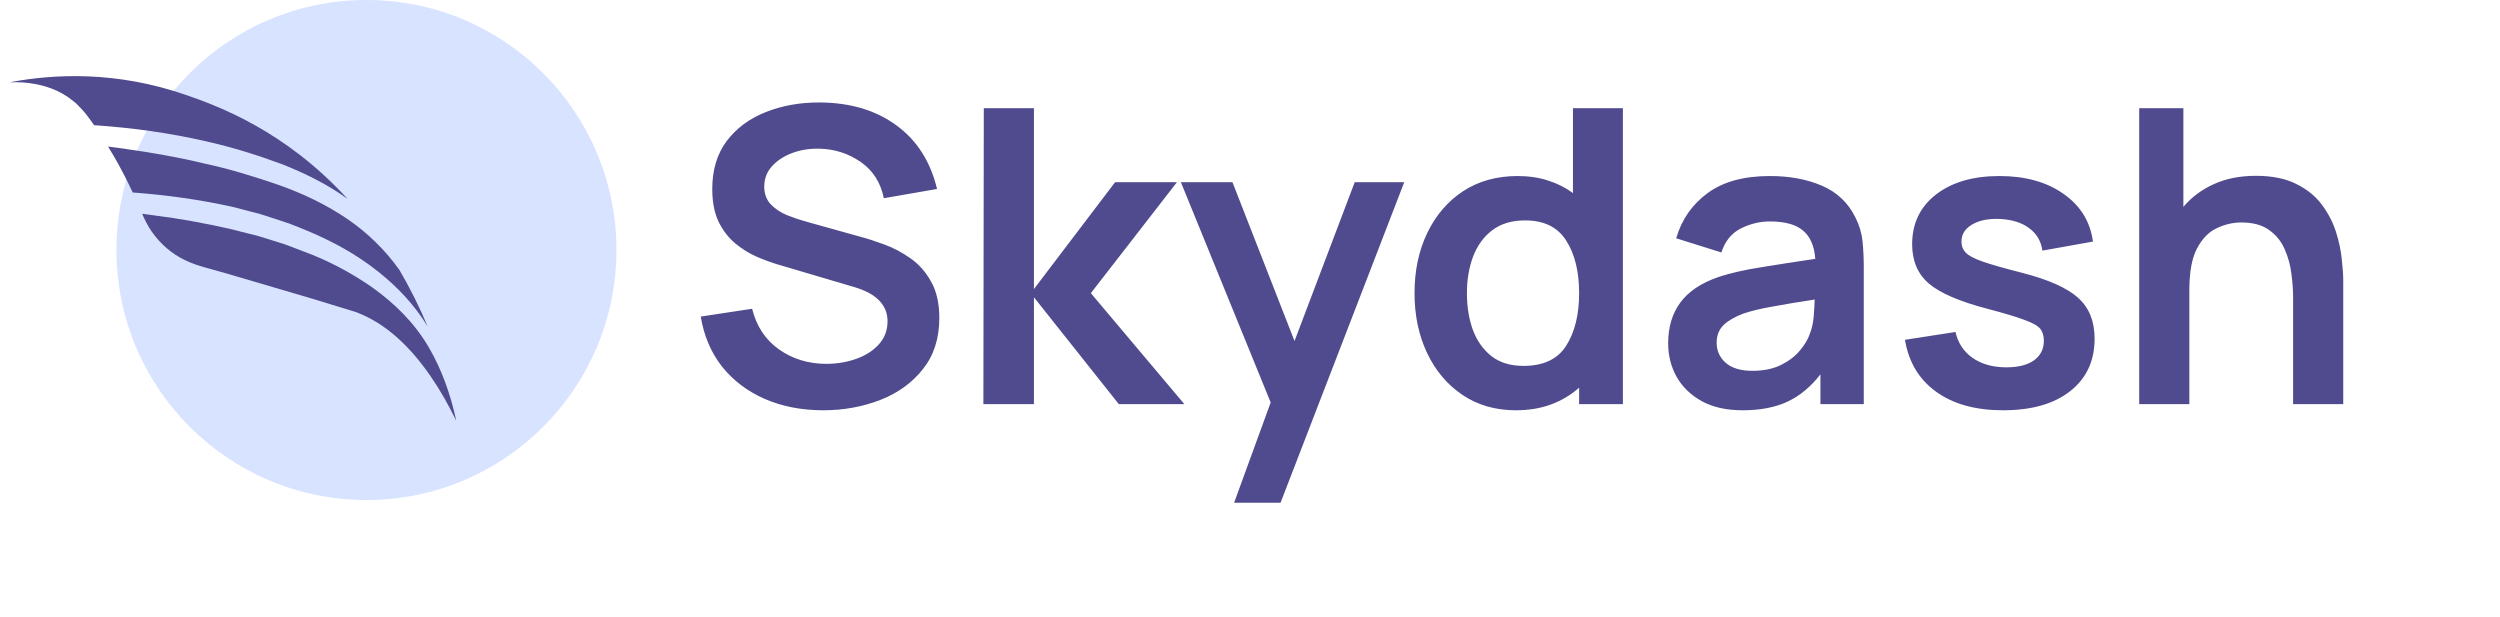
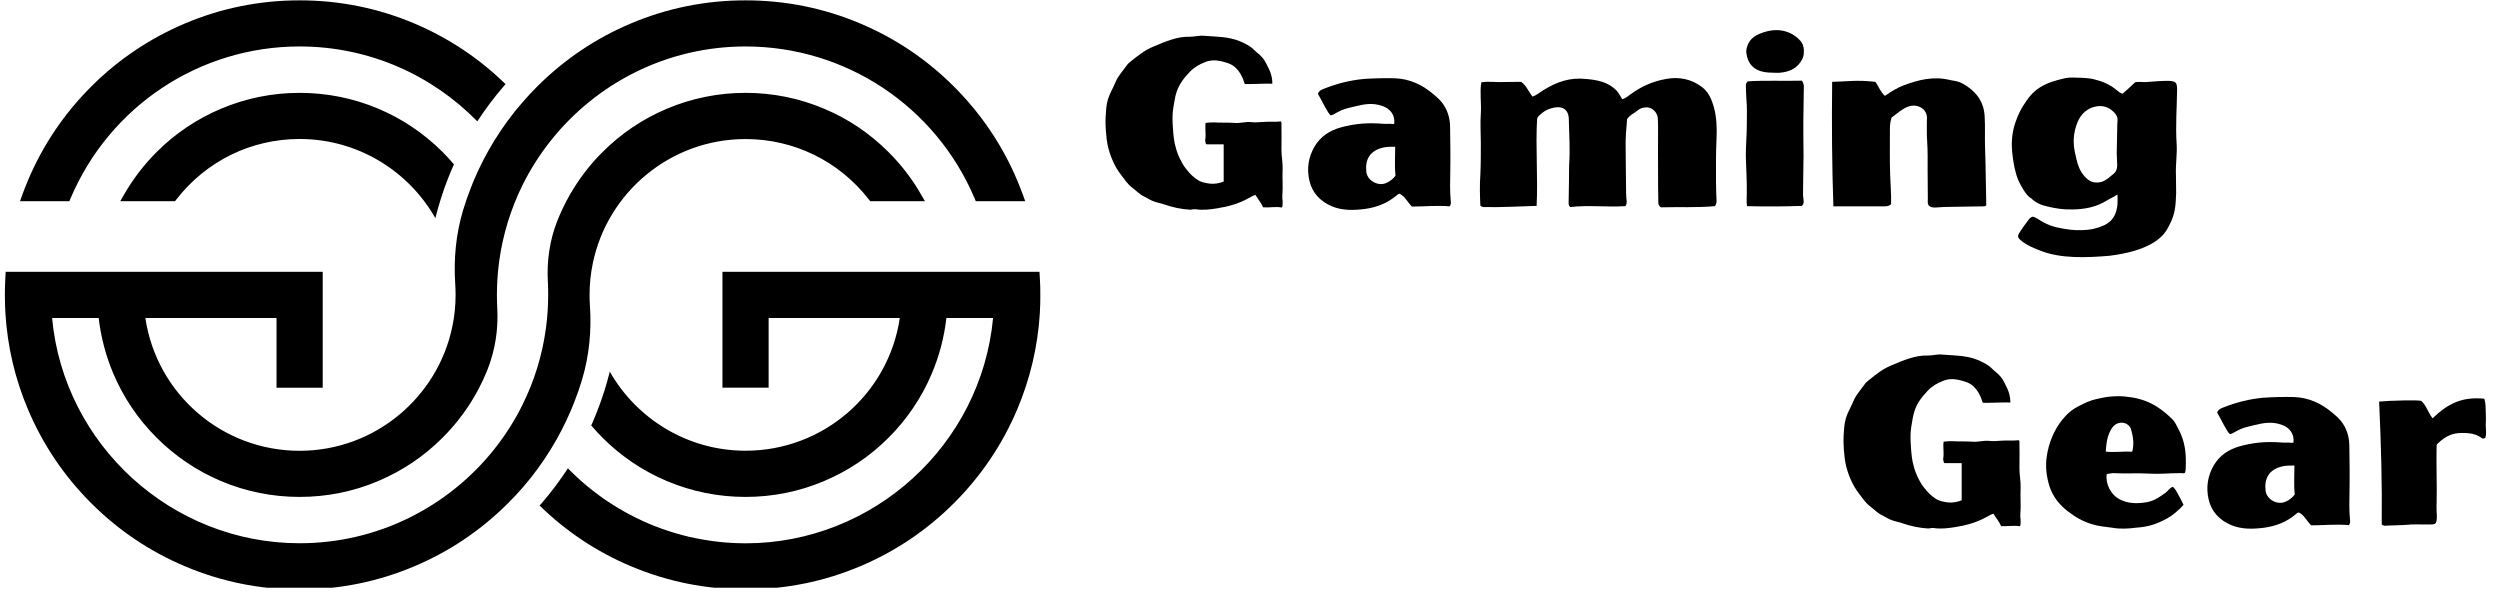
- <svg xmlns="http://www.w3.org/2000/svg" width="365" height="90" viewBox="0 0 365 90" fill="none">
-   <path d="M120.19 59.9C123.15 59.9 125.92 59.4 128.5 58.4C131.08 57.4 133.16 55.9 134.74 53.9C136.34 51.9 137.14 49.41 137.14 46.43C137.14 44.29 136.74 42.52 135.94 41.12C135.16 39.7 134.15 38.56 132.91 37.7C131.69 36.84 130.42 36.17 129.1 35.69C127.8 35.21 126.62 34.83 125.56 34.55L117.82 32.39C116.86 32.13 115.9 31.81 114.94 31.43C113.98 31.03 113.18 30.5 112.54 29.84C111.9 29.16 111.58 28.29 111.58 27.23C111.58 26.11 111.95 25.13 112.69 24.29C113.45 23.45 114.44 22.8 115.66 22.34C116.9 21.88 118.24 21.67 119.68 21.71C121.9 21.77 123.9 22.42 125.68 23.66C127.46 24.9 128.58 26.66 129.04 28.94L136.81 27.59C135.85 23.59 133.88 20.5 130.9 18.32C127.92 16.12 124.21 15 119.77 14.96C116.85 14.94 114.19 15.41 111.79 16.37C109.41 17.31 107.51 18.72 106.09 20.6C104.69 22.48 103.99 24.81 103.99 27.59C103.99 29.49 104.3 31.09 104.92 32.39C105.56 33.67 106.37 34.72 107.35 35.54C108.35 36.36 109.4 37.01 110.5 37.49C111.62 37.97 112.66 38.35 113.62 38.63L124.78 41.93C127.98 42.89 129.58 44.55 129.58 46.91C129.58 48.23 129.15 49.36 128.29 50.3C127.45 51.22 126.35 51.92 124.99 52.4C123.63 52.88 122.18 53.12 120.64 53.12C118.04 53.12 115.74 52.42 113.74 51.02C111.76 49.62 110.45 47.64 109.81 45.08L102.31 46.22C102.77 49.04 103.81 51.48 105.43 53.54C107.07 55.58 109.15 57.15 111.67 58.25C114.21 59.35 117.05 59.9 120.19 59.9ZM143.574 59H150.954V43.4L163.344 59H172.914L159.264 42.8L171.834 26.6H162.804L150.954 42.2V15.8H143.634L143.574 59ZM180.179 73.4H186.959L205.019 26.6H197.789L188.999 49.79L179.939 26.6H172.409L185.519 58.76L180.179 73.4ZM221.311 59.9C223.231 59.9 224.961 59.61 226.501 59.03C228.041 58.45 229.391 57.64 230.551 56.6V59H236.941V15.8H229.651V28.19C228.571 27.39 227.361 26.78 226.021 26.36C224.681 25.92 223.201 25.7 221.581 25.7C218.521 25.7 215.861 26.44 213.601 27.92C211.361 29.4 209.621 31.43 208.381 34.01C207.141 36.59 206.521 39.52 206.521 42.8C206.521 46.04 207.131 48.95 208.351 51.53C209.571 54.11 211.291 56.15 213.511 57.65C215.731 59.15 218.331 59.9 221.311 59.9ZM222.421 53.42C220.541 53.42 218.991 52.95 217.771 52.01C216.551 51.05 215.641 49.77 215.041 48.17C214.461 46.57 214.171 44.78 214.171 42.8C214.171 40.84 214.471 39.06 215.071 37.46C215.691 35.84 216.621 34.56 217.861 33.62C219.121 32.66 220.721 32.18 222.661 32.18C225.421 32.18 227.421 33.16 228.661 35.12C229.921 37.08 230.551 39.64 230.551 42.8C230.551 45.94 229.921 48.5 228.661 50.48C227.421 52.44 225.341 53.42 222.421 53.42ZM254.412 59.9C256.992 59.9 259.182 59.48 260.982 58.64C262.802 57.78 264.402 56.45 265.782 54.65V59H272.112V39.11C272.112 37.71 272.052 36.42 271.932 35.24C271.812 34.04 271.462 32.87 270.882 31.73C269.822 29.59 268.192 28.05 265.992 27.11C263.812 26.17 261.282 25.7 258.402 25.7C254.602 25.7 251.572 26.53 249.312 28.19C247.052 29.85 245.522 32.05 244.722 34.79L251.322 36.86C251.862 35.2 252.812 34.03 254.172 33.35C255.532 32.67 256.942 32.33 258.402 32.33C260.602 32.33 262.222 32.78 263.262 33.68C264.302 34.56 264.892 35.93 265.032 37.79C262.192 38.21 259.552 38.62 257.112 39.02C254.692 39.4 252.632 39.87 250.932 40.43C248.372 41.31 246.502 42.56 245.322 44.18C244.142 45.78 243.552 47.76 243.552 50.12C243.552 51.9 243.962 53.53 244.782 55.01C245.622 56.49 246.852 57.68 248.472 58.58C250.092 59.46 252.072 59.9 254.412 59.9ZM255.852 54.14C254.152 54.14 252.852 53.75 251.952 52.97C251.072 52.19 250.632 51.21 250.632 50.03C250.632 48.97 250.972 48.11 251.652 47.45C252.352 46.79 253.322 46.23 254.562 45.77C255.702 45.39 257.072 45.06 258.672 44.78C260.272 44.48 262.362 44.13 264.942 43.73C264.922 44.49 264.872 45.34 264.792 46.28C264.712 47.2 264.522 48.03 264.222 48.77C263.982 49.51 263.512 50.3 262.812 51.14C262.132 51.98 261.212 52.69 260.052 53.27C258.892 53.85 257.492 54.14 255.852 54.14ZM292.433 59.9C296.613 59.9 299.883 58.97 302.243 57.11C304.623 55.25 305.813 52.69 305.813 49.43C305.813 46.91 305.013 44.93 303.413 43.49C301.833 42.05 299.103 40.83 295.223 39.83C292.703 39.19 290.803 38.65 289.523 38.21C288.263 37.77 287.423 37.33 287.003 36.89C286.583 36.45 286.373 35.92 286.373 35.3C286.373 34.22 286.893 33.38 287.933 32.78C288.973 32.16 290.343 31.89 292.043 31.97C293.803 32.07 295.213 32.52 296.273 33.32C297.353 34.12 297.993 35.21 298.193 36.59L305.573 35.27C305.173 32.35 303.743 30.03 301.283 28.31C298.823 26.57 295.703 25.7 291.923 25.7C288.063 25.7 284.973 26.6 282.653 28.4C280.333 30.2 279.173 32.62 279.173 35.66C279.173 38.08 279.983 39.99 281.603 41.39C283.243 42.79 286.093 44.02 290.153 45.08C292.593 45.72 294.393 46.26 295.553 46.7C296.733 47.12 297.503 47.55 297.863 47.99C298.223 48.43 298.403 49.02 298.403 49.76C298.403 50.96 297.923 51.91 296.963 52.61C296.003 53.29 294.663 53.63 292.943 53.63C290.963 53.63 289.313 53.17 287.993 52.25C286.693 51.33 285.863 50.07 285.503 48.47L278.123 49.61C278.663 52.87 280.183 55.4 282.683 57.2C285.183 59 288.433 59.9 292.433 59.9ZM312.324 59H319.644V42.35C319.644 39.73 320.014 37.71 320.754 36.29C321.514 34.85 322.474 33.86 323.634 33.32C324.814 32.76 326.014 32.48 327.234 32.48C328.954 32.48 330.324 32.86 331.344 33.62C332.364 34.36 333.114 35.31 333.594 36.47C334.094 37.61 334.414 38.8 334.554 40.04C334.714 41.28 334.794 42.4 334.794 43.4V59H342.114V40.91C342.114 40.15 342.044 39.14 341.904 37.88C341.784 36.62 341.504 35.29 341.064 33.89C340.624 32.49 339.944 31.17 339.024 29.93C338.104 28.67 336.854 27.65 335.274 26.87C333.714 26.07 331.744 25.67 329.364 25.67C327.024 25.67 324.964 26.08 323.184 26.9C321.424 27.7 319.954 28.8 318.774 30.2V15.8H312.324V59Z" fill="#504B8E" />
-   <circle cx="53.5" cy="36.5" r="36.5" fill="#D8E3FF" />
-   <path d="M3.437 12.043C5.632 12.232 7.878 12.779 9.927 14.173C10.411 14.576 10.953 14.886 11.396 15.378C11.841 15.859 12.33 16.332 12.706 16.862C13.061 17.329 13.405 17.793 13.739 18.277C19.212 18.651 24.674 19.388 30.083 20.632C33.851 21.479 37.574 22.635 41.259 24.001C44.498 25.298 47.719 26.857 50.724 29.02C41.603 19.039 31.788 15.466 27.132 13.856C16.999 10.349 7.944 10.771 1.394 12.014C2.068 11.989 2.754 12.005 3.437 12.043Z" fill="#504B8E" />
-   <path d="M29.634 23.831C25.952 22.93 22.223 22.306 18.488 21.769C17.584 21.635 16.679 21.5 15.779 21.401C16.863 23.154 17.881 25.009 18.811 26.919C19 27.305 19.186 27.704 19.374 28.101C24.255 28.462 29.132 29.135 33.975 30.208L36.744 30.925L38.126 31.295L39.495 31.739L42.232 32.637C43.142 32.985 44.041 33.35 44.945 33.728C48.532 35.235 52.068 37.127 55.31 39.737C57.967 41.85 60.479 44.453 62.436 47.665C61.301 44.963 59.941 42.187 58.316 39.415C56.192 36.434 53.663 34.027 50.928 32.116C47.68 29.882 44.179 28.224 40.584 26.97C36.989 25.729 33.335 24.613 29.634 23.831Z" fill="#504B8E" />
-   <path d="M54.327 41.942C51.136 39.724 47.738 37.96 44.217 36.672L41.59 35.671L38.917 34.835L37.576 34.422L36.222 34.084L33.522 33.406C29.894 32.589 26.243 31.91 22.57 31.456C21.965 31.363 21.359 31.278 20.75 31.207C21.178 32.184 21.604 33.027 22.136 33.79C23.44 35.651 25.102 37.066 26.972 37.963C27.904 38.426 28.871 38.745 29.892 39.035L33.048 39.92L45.655 43.629L51.934 45.553C54.124 46.363 56.181 47.66 58.023 49.314C61.585 52.516 64.358 56.817 66.612 61.425C65.782 57.542 64.462 53.888 62.634 50.767C60.463 47.017 57.486 44.205 54.327 41.942Z" fill="#504B8E" />
+ <svg xmlns="http://www.w3.org/2000/svg" width="190" zoomAndPan="magnify" viewBox="0 0 142.5 33.75" height="45" preserveAspectRatio="xMidYMid meet" version="1.0">
+   <defs>
+     <g />
+     <clipPath id="f82efe4933">
+       <path d="M 0.277 0 L 59.297 0 L 59.297 33.5 L 0.277 33.5 Z M 0.277 0 " clip-rule="nonzero" />
+     </clipPath>
+     <clipPath id="fc50c5ad49">
+       <path d="M 135 22 L 141.727 22 L 141.727 30 L 135 30 Z M 135 22 " clip-rule="nonzero" />
+     </clipPath>
+   </defs>
+   <g clip-path="url(#f82efe4933)">
+     <path fill="#000000" d="M 38.512 30.395 C 38.582 30.418 38.656 30.438 38.73 30.457 C 38.656 30.438 38.582 30.418 38.512 30.395 Z M 39.613 30.672 C 39.648 30.68 39.688 30.688 39.723 30.695 C 39.688 30.688 39.652 30.68 39.613 30.672 Z M 38.352 30.348 C 38.406 30.363 38.457 30.383 38.512 30.398 C 38.457 30.379 38.402 30.363 38.352 30.348 Z M 38.148 30.285 C 38.215 30.305 38.285 30.328 38.352 30.348 C 38.285 30.328 38.215 30.305 38.148 30.285 Z M 39.242 30.59 C 39.367 30.621 39.488 30.648 39.613 30.672 C 39.488 30.648 39.367 30.621 39.242 30.59 Z M 39.137 30.562 C 39.176 30.574 39.211 30.582 39.242 30.59 C 39.207 30.582 39.172 30.574 39.137 30.562 Z M 38.875 30.496 C 38.961 30.52 39.051 30.543 39.137 30.562 C 39.051 30.543 38.961 30.52 38.875 30.496 Z M 38.727 30.457 C 38.777 30.473 38.824 30.484 38.875 30.5 C 38.828 30.484 38.777 30.473 38.727 30.457 Z M 37.074 29.891 C 37.141 29.918 37.207 29.945 37.273 29.973 C 37.207 29.945 37.141 29.918 37.074 29.891 Z M 37.074 29.891 C 37.027 29.867 36.977 29.848 36.93 29.828 C 36.977 29.848 37.027 29.867 37.074 29.891 Z M 37.434 30.031 C 37.379 30.012 37.328 29.992 37.277 29.969 C 37.328 29.992 37.379 30.012 37.434 30.031 Z M 37.629 30.105 C 37.562 30.082 37.5 30.059 37.434 30.031 C 37.496 30.055 37.562 30.082 37.629 30.105 Z M 37.789 30.164 C 37.855 30.188 37.922 30.211 37.984 30.23 C 37.922 30.211 37.855 30.188 37.789 30.164 Z M 37.789 30.164 C 37.734 30.145 37.68 30.125 37.629 30.105 C 37.68 30.125 37.734 30.145 37.789 30.164 Z M 37.984 30.23 C 38.039 30.25 38.094 30.266 38.148 30.285 C 38.094 30.266 38.039 30.25 37.984 30.23 Z M 40.137 30.77 C 40.215 30.781 40.293 30.797 40.375 30.809 C 40.293 30.797 40.215 30.781 40.137 30.77 Z M 42.098 30.961 C 42.055 30.961 42.012 30.957 41.969 30.957 C 42.012 30.957 42.055 30.961 42.098 30.961 Z M 41.703 30.945 C 41.793 30.949 41.879 30.953 41.969 30.957 C 41.883 30.953 41.793 30.949 41.703 30.945 Z M 39.992 30.746 C 39.902 30.73 39.812 30.711 39.723 30.691 C 39.812 30.711 39.902 30.73 39.992 30.746 Z M 33.699 24.25 C 33.793 24.359 33.887 24.465 33.984 24.57 C 33.887 24.465 33.793 24.359 33.699 24.25 Z M 42.098 30.961 C 42.23 30.965 42.363 30.969 42.496 30.969 C 42.363 30.969 42.23 30.965 42.098 30.961 Z M 41.312 30.918 C 41.391 30.926 41.473 30.93 41.551 30.938 C 41.473 30.93 41.391 30.922 41.312 30.918 Z M 34.047 24.641 C 34.027 24.617 34.004 24.594 33.98 24.57 C 34.004 24.594 34.027 24.617 34.047 24.641 Z M 41.551 30.934 C 41.602 30.938 41.652 30.941 41.703 30.945 C 41.652 30.941 41.602 30.938 41.551 30.934 Z M 36.93 29.828 C 36.852 29.793 36.773 29.758 36.695 29.723 C 36.773 29.758 36.852 29.793 36.93 29.828 Z M 41.312 30.918 C 41.258 30.914 41.203 30.906 41.152 30.902 C 41.203 30.906 41.258 30.914 41.312 30.918 Z M 40.531 30.828 C 40.477 30.824 40.426 30.816 40.375 30.809 C 40.426 30.816 40.477 30.824 40.531 30.828 Z M 40.137 30.77 C 40.09 30.762 40.039 30.754 39.992 30.746 C 40.039 30.754 40.09 30.762 40.137 30.77 Z M 40.922 30.879 C 40.996 30.887 41.074 30.895 41.152 30.902 C 41.074 30.895 40.996 30.887 40.922 30.879 Z M 40.531 30.828 C 40.605 30.84 40.684 30.852 40.762 30.859 C 40.684 30.852 40.605 30.84 40.531 30.828 Z M 40.922 30.879 C 40.867 30.871 40.812 30.867 40.758 30.859 C 40.812 30.867 40.867 30.871 40.922 30.879 Z M 34.348 24.953 C 34.242 24.848 34.145 24.746 34.047 24.641 C 34.145 24.746 34.246 24.848 34.348 24.953 Z M 33.195 27.48 C 33.246 27.523 33.297 27.566 33.348 27.609 C 33.297 27.566 33.246 27.523 33.195 27.48 Z M 32.922 27.234 C 32.969 27.281 33.02 27.324 33.07 27.371 C 33.02 27.324 32.969 27.281 32.922 27.234 Z M 33.477 27.719 C 33.434 27.684 33.391 27.648 33.348 27.609 C 33.391 27.648 33.434 27.684 33.477 27.719 Z M 33.195 27.48 C 33.152 27.445 33.109 27.406 33.07 27.371 C 33.109 27.406 33.152 27.445 33.195 27.48 Z M 34.059 28.176 C 33.961 28.102 33.859 28.023 33.762 27.949 C 33.859 28.023 33.957 28.102 34.059 28.176 Z M 33.633 27.844 C 33.676 27.879 33.719 27.914 33.762 27.949 C 33.719 27.914 33.676 27.879 33.633 27.844 Z M 33.477 27.719 C 33.527 27.762 33.578 27.805 33.633 27.844 C 33.578 27.805 33.527 27.762 33.477 27.719 Z M 32.535 26.867 C 32.488 26.82 32.438 26.773 32.391 26.723 C 32.438 26.773 32.488 26.82 32.535 26.867 Z M 33.699 24.25 Z M 34.199 28.277 C 34.152 28.246 34.105 28.211 34.059 28.176 C 34.105 28.211 34.152 28.246 34.199 28.277 Z M 32.652 26.984 C 32.703 27.031 32.75 27.074 32.801 27.121 C 32.75 27.074 32.703 27.031 32.652 26.984 Z M 32.652 26.984 C 32.613 26.945 32.574 26.906 32.535 26.867 C 32.574 26.906 32.613 26.945 32.652 26.984 Z M 32.922 27.234 C 32.879 27.195 32.84 27.16 32.801 27.121 C 32.84 27.16 32.879 27.195 32.922 27.234 Z M 36.695 29.723 C 36.633 29.695 36.57 29.668 36.508 29.637 C 36.57 29.668 36.633 29.695 36.695 29.723 Z M 35.77 29.266 C 35.715 29.238 35.66 29.207 35.605 29.176 C 35.66 29.207 35.715 29.238 35.77 29.266 Z M 35.93 29.352 C 35.879 29.324 35.824 29.293 35.77 29.266 C 35.824 29.297 35.879 29.324 35.93 29.352 Z M 35.441 29.086 C 35.496 29.117 35.551 29.145 35.605 29.176 C 35.551 29.145 35.496 29.113 35.441 29.086 Z M 35.441 29.086 C 35.391 29.055 35.336 29.023 35.285 28.992 C 35.336 29.023 35.391 29.055 35.441 29.086 Z M 35.93 29.352 C 35.992 29.383 36.051 29.414 36.109 29.445 C 36.051 29.414 35.992 29.383 35.93 29.352 Z M 36.508 29.641 C 36.426 29.602 36.344 29.562 36.262 29.52 C 36.344 29.562 36.426 29.602 36.508 29.641 Z M 36.109 29.445 C 36.16 29.469 36.211 29.496 36.262 29.52 C 36.211 29.496 36.16 29.469 36.109 29.445 Z M 34.969 28.797 C 35.02 28.832 35.07 28.863 35.121 28.895 C 35.07 28.863 35.02 28.832 34.969 28.797 Z M 35.121 28.895 C 35.176 28.926 35.23 28.961 35.285 28.992 C 35.23 28.961 35.176 28.926 35.121 28.895 Z M 34.66 28.598 C 34.605 28.562 34.551 28.527 34.5 28.488 C 34.555 28.527 34.605 28.562 34.66 28.598 Z M 34.355 28.391 C 34.402 28.422 34.453 28.457 34.5 28.488 C 34.449 28.457 34.402 28.422 34.355 28.391 Z M 34.809 28.695 C 34.758 28.664 34.707 28.633 34.66 28.598 C 34.707 28.633 34.758 28.664 34.809 28.695 Z M 34.199 28.277 C 34.25 28.316 34.301 28.352 34.355 28.391 C 34.301 28.352 34.25 28.316 34.199 28.277 Z M 34.969 28.797 C 34.914 28.766 34.859 28.73 34.809 28.695 C 34.859 28.73 34.914 28.766 34.969 28.797 Z M 17.078 5.293 C 15.523 5.293 14.016 5.598 12.594 6.199 C 11.219 6.777 9.988 7.609 8.93 8.664 C 8.211 9.383 7.594 10.188 7.09 11.059 L 6.855 11.469 L 9.977 11.469 L 10.059 11.363 C 11.758 9.176 14.32 7.922 17.078 7.922 C 20.391 7.922 23.285 9.742 24.816 12.434 C 25.008 11.668 25.246 10.91 25.535 10.176 C 25.598 10.016 25.656 9.867 25.719 9.723 C 25.77 9.602 25.82 9.484 25.875 9.367 C 25.668 9.125 25.453 8.891 25.227 8.664 C 24.168 7.605 22.938 6.777 21.562 6.195 C 20.145 5.598 18.633 5.293 17.078 5.293 Z M 4.023 11.305 C 6.254 6.047 11.375 2.648 17.078 2.648 C 21.043 2.648 24.633 4.285 27.207 6.918 C 27.668 6.211 28.176 5.535 28.723 4.902 C 28.754 4.867 28.785 4.832 28.816 4.797 C 27.309 3.32 25.559 2.16 23.621 1.34 C 21.547 0.461 19.348 0.02 17.078 0.02 C 14.812 0.02 12.609 0.461 10.539 1.34 C 8.539 2.184 6.738 3.395 5.199 4.934 C 3.656 6.477 2.441 8.273 1.598 10.273 C 1.484 10.543 1.375 10.82 1.27 11.105 L 1.141 11.469 L 3.953 11.469 Z M 59.266 15.75 L 59.25 15.492 L 41.18 15.492 L 41.18 22.098 L 43.812 22.098 L 43.812 18.125 L 51.289 18.125 C 50.645 22.461 46.918 25.691 42.496 25.691 C 39.184 25.691 36.289 23.871 34.758 21.184 C 34.57 21.949 34.328 22.703 34.039 23.441 C 33.977 23.605 33.918 23.75 33.855 23.891 C 33.809 24.012 33.754 24.129 33.699 24.25 C 33.793 24.359 33.887 24.465 33.984 24.57 C 34.004 24.594 34.027 24.617 34.047 24.641 C 34.145 24.746 34.246 24.848 34.348 24.953 C 35.402 26.008 36.637 26.84 38.008 27.418 C 39.43 28.02 40.941 28.324 42.496 28.324 C 44.051 28.324 45.559 28.02 46.98 27.418 C 48.355 26.84 49.586 26.008 50.645 24.953 C 51.703 23.895 52.535 22.664 53.113 21.293 C 53.543 20.277 53.82 19.215 53.945 18.125 L 56.605 18.125 C 55.934 25.352 49.793 30.969 42.496 30.969 C 42.363 30.969 42.23 30.965 42.098 30.961 C 42.055 30.961 42.012 30.957 41.969 30.957 C 41.879 30.953 41.793 30.949 41.703 30.945 C 41.652 30.941 41.602 30.938 41.551 30.934 C 41.473 30.93 41.391 30.922 41.312 30.918 C 41.258 30.91 41.203 30.906 41.152 30.902 C 41.074 30.895 40.996 30.887 40.922 30.879 C 40.867 30.871 40.812 30.867 40.758 30.859 C 40.684 30.848 40.605 30.84 40.531 30.828 C 40.477 30.82 40.426 30.812 40.375 30.805 C 40.293 30.793 40.215 30.781 40.137 30.766 C 40.09 30.758 40.039 30.75 39.992 30.742 C 39.902 30.727 39.812 30.711 39.723 30.691 C 39.688 30.684 39.652 30.676 39.613 30.668 C 39.488 30.645 39.367 30.617 39.242 30.59 C 39.207 30.578 39.172 30.57 39.137 30.562 C 39.051 30.539 38.961 30.52 38.875 30.496 C 38.828 30.48 38.777 30.469 38.73 30.453 C 38.656 30.434 38.582 30.414 38.512 30.395 C 38.457 30.379 38.406 30.363 38.352 30.344 C 38.285 30.324 38.215 30.305 38.148 30.281 C 38.094 30.266 38.039 30.246 37.984 30.227 C 37.922 30.207 37.855 30.184 37.789 30.16 C 37.734 30.141 37.68 30.121 37.629 30.102 C 37.562 30.078 37.496 30.055 37.434 30.027 C 37.379 30.008 37.328 29.988 37.273 29.969 C 37.207 29.941 37.141 29.914 37.074 29.887 C 37.027 29.863 36.977 29.844 36.93 29.824 C 36.852 29.789 36.773 29.754 36.695 29.723 C 36.633 29.691 36.57 29.664 36.508 29.633 C 36.426 29.594 36.344 29.559 36.262 29.516 C 36.211 29.492 36.16 29.465 36.109 29.438 C 36.051 29.41 35.992 29.379 35.93 29.348 C 35.879 29.32 35.824 29.289 35.77 29.262 C 35.715 29.23 35.66 29.203 35.605 29.172 C 35.551 29.141 35.496 29.109 35.445 29.078 C 35.391 29.051 35.336 29.02 35.285 28.988 C 35.23 28.953 35.176 28.922 35.125 28.891 C 35.07 28.859 35.02 28.824 34.969 28.793 C 34.914 28.762 34.863 28.727 34.809 28.691 C 34.762 28.66 34.711 28.629 34.66 28.594 C 34.605 28.559 34.555 28.523 34.5 28.488 C 34.453 28.453 34.406 28.418 34.355 28.387 C 34.305 28.348 34.25 28.312 34.199 28.273 C 34.152 28.242 34.105 28.207 34.062 28.172 C 33.961 28.098 33.859 28.02 33.762 27.945 C 33.719 27.91 33.676 27.875 33.633 27.84 C 33.582 27.797 33.527 27.754 33.477 27.715 C 33.434 27.676 33.391 27.641 33.348 27.605 C 33.297 27.562 33.246 27.52 33.195 27.477 C 33.152 27.438 33.113 27.402 33.07 27.363 C 33.023 27.32 32.973 27.273 32.922 27.23 C 32.883 27.191 32.84 27.152 32.801 27.117 C 32.754 27.07 32.703 27.023 32.656 26.977 C 32.617 26.941 32.578 26.902 32.539 26.863 C 32.488 26.816 32.441 26.77 32.395 26.719 C 32.387 26.711 32.379 26.703 32.371 26.695 C 31.91 27.398 31.402 28.078 30.852 28.711 C 30.82 28.746 30.789 28.781 30.758 28.816 C 32.27 30.293 34.016 31.457 35.957 32.273 C 38.031 33.148 40.23 33.594 42.496 33.594 C 44.766 33.594 46.965 33.152 49.039 32.273 C 51.039 31.43 52.836 30.219 54.379 28.676 C 55.922 27.133 57.133 25.34 57.98 23.34 C 58.719 21.598 59.152 19.754 59.27 17.863 C 59.289 17.512 59.301 17.156 59.301 16.805 C 59.301 16.457 59.289 16.102 59.266 15.75 Z M 32.73 22.93 C 32.898 22.508 33.043 22.086 33.172 21.656 C 33.586 20.285 33.723 18.848 33.625 17.418 C 33.613 17.219 33.605 17.016 33.605 16.809 C 33.605 16.191 33.668 15.59 33.789 15.012 C 34.621 10.969 38.211 7.926 42.496 7.926 C 45.258 7.926 47.816 9.18 49.52 11.363 L 49.602 11.469 L 52.723 11.469 L 52.484 11.059 C 51.984 10.188 51.363 9.383 50.645 8.668 C 49.586 7.609 48.355 6.777 46.98 6.199 C 45.559 5.598 44.051 5.293 42.496 5.293 C 40.941 5.293 39.43 5.598 38.008 6.199 C 36.637 6.777 35.402 7.609 34.348 8.664 C 33.727 9.281 33.188 9.961 32.73 10.688 C 32.402 11.207 32.117 11.754 31.875 12.324 C 31.832 12.43 31.789 12.535 31.746 12.641 C 31.328 13.723 31.164 14.887 31.227 16.047 C 31.242 16.297 31.246 16.551 31.246 16.809 C 31.246 17.445 31.203 18.07 31.121 18.688 C 30.914 20.238 30.457 21.715 29.785 23.066 C 29.34 23.969 28.797 24.82 28.176 25.602 C 25.578 28.867 21.566 30.965 17.078 30.965 C 9.777 30.965 3.637 25.348 2.969 18.125 L 5.625 18.125 C 5.75 19.215 6.031 20.277 6.457 21.289 C 7.039 22.66 7.871 23.895 8.93 24.949 C 9.988 26.008 11.219 26.836 12.59 27.418 C 14.012 28.02 15.523 28.324 17.078 28.324 C 18.633 28.324 20.145 28.02 21.562 27.418 C 22.938 26.836 24.168 26.008 25.227 24.949 C 25.844 24.332 26.383 23.656 26.844 22.926 C 27.168 22.406 27.457 21.863 27.695 21.289 C 27.727 21.223 27.754 21.152 27.781 21.086 C 28.227 19.969 28.41 18.77 28.344 17.566 C 28.332 17.316 28.324 17.062 28.324 16.809 C 28.324 16.168 28.367 15.543 28.449 14.926 C 28.656 13.375 29.117 11.902 29.785 10.547 C 30.234 9.645 30.773 8.797 31.398 8.012 C 33.996 4.746 38.004 2.648 42.496 2.648 C 48.195 2.648 53.32 6.047 55.551 11.301 L 55.621 11.469 L 58.438 11.469 L 58.305 11.102 C 58.199 10.82 58.09 10.539 57.977 10.27 C 57.133 8.27 55.918 6.477 54.375 4.934 C 52.836 3.395 51.039 2.184 49.035 1.34 C 46.965 0.461 44.762 0.02 42.496 0.02 C 40.227 0.02 38.027 0.461 35.953 1.34 C 33.953 2.184 32.156 3.395 30.613 4.938 C 30.328 5.223 30.051 5.52 29.789 5.824 C 29.188 6.512 28.652 7.242 28.176 8.016 C 27.734 8.734 27.344 9.488 27.012 10.273 C 26.953 10.41 26.898 10.551 26.844 10.691 C 26.68 11.109 26.531 11.531 26.402 11.961 C 25.988 13.332 25.852 14.77 25.949 16.199 C 25.961 16.402 25.969 16.605 25.969 16.809 C 25.969 17.426 25.906 18.027 25.785 18.605 C 24.953 22.648 21.363 25.695 17.078 25.695 C 12.656 25.695 8.93 22.461 8.285 18.125 L 15.762 18.125 L 15.762 22.102 L 18.395 22.102 L 18.395 15.492 L 0.324 15.492 L 0.309 15.75 C 0.289 16.102 0.277 16.461 0.277 16.809 C 0.277 17.164 0.289 17.52 0.309 17.867 C 0.426 19.758 0.859 21.602 1.598 23.344 C 2.445 25.344 3.656 27.141 5.199 28.68 C 6.742 30.223 8.539 31.434 10.539 32.277 C 12.613 33.156 14.812 33.602 17.082 33.602 C 19.348 33.602 21.547 33.156 23.621 32.277 C 25.621 31.434 27.418 30.223 28.961 28.68 C 29.25 28.395 29.523 28.098 29.789 27.797 C 30.387 27.105 30.926 26.375 31.398 25.602 C 31.844 24.883 32.23 24.129 32.562 23.344 C 32.621 23.207 32.676 23.066 32.73 22.93 Z M 32.73 22.93 " fill-opacity="1" fill-rule="nonzero" />
+   </g>
+   <g fill="#000000" fill-opacity="1">
+     <g transform="translate(62.39492, 11.76242)">
+       <g>
+         <path d="M 6.227 -9.723 C 5.969 -9.75 5.711 -9.668 5.438 -9.668 C 5.07 -9.68 4.719 -9.613 4.379 -9.504 C 4.023 -9.395 3.672 -9.246 3.332 -9.098 C 2.855 -8.906 2.477 -8.594 2.082 -8.281 C 1.984 -8.199 1.875 -8.117 1.809 -8.008 C 1.672 -7.82 1.348 -7.41 1.266 -7.246 C 0.98 -6.594 0.883 -6.484 0.762 -6.117 C 0.652 -5.766 0.652 -5.438 0.625 -5.086 C 0.598 -4.719 0.652 -3.891 0.746 -3.469 C 0.871 -2.895 1.129 -2.27 1.523 -1.77 C 1.715 -1.523 1.875 -1.266 2.148 -1.062 C 2.367 -0.898 2.555 -0.68 2.828 -0.559 C 3.02 -0.461 3.195 -0.34 3.398 -0.273 C 3.59 -0.203 3.793 -0.176 3.969 -0.109 C 4.434 0.055 4.949 0.164 5.438 0.191 C 5.547 0.191 5.656 0.148 5.75 0.164 C 6.172 0.23 6.594 0.176 7.004 0.109 C 7.613 0.012 8.199 -0.148 8.742 -0.449 C 8.879 -0.516 9.016 -0.613 9.164 -0.652 C 9.312 -0.406 9.492 -0.203 9.602 0.055 C 9.941 0.082 10.348 0 10.66 0.066 C 10.727 0.039 10.715 -0.176 10.715 -0.312 C 10.699 -0.406 10.688 -0.516 10.699 -0.625 C 10.742 -1.129 10.688 -1.633 10.715 -2.137 C 10.727 -2.5 10.648 -2.855 10.648 -3.207 C 10.66 -3.711 10.648 -4.203 10.648 -4.703 C 10.648 -4.758 10.66 -4.812 10.605 -4.84 C 10.266 -4.801 9.941 -4.84 9.602 -4.812 C 9.383 -4.801 9.164 -4.773 8.934 -4.801 C 8.605 -4.84 8.266 -4.719 7.941 -4.758 C 7.574 -4.785 7.191 -4.758 6.824 -4.785 C 6.664 -4.785 6.512 -4.785 6.324 -4.758 C 6.281 -4.363 6.363 -4.133 6.297 -3.754 C 6.324 -3.699 6.309 -3.535 6.391 -3.535 L 7.355 -3.535 L 7.355 -1.414 C 7.113 -1.32 6.84 -1.266 6.582 -1.293 C 6.336 -1.332 6.078 -1.359 5.848 -1.523 C 5.672 -1.645 5.52 -1.77 5.371 -1.945 C 5.234 -2.109 5.098 -2.258 4.977 -2.488 C 4.758 -2.867 4.648 -3.25 4.637 -3.305 C 4.516 -3.684 4.488 -4.094 4.461 -4.473 C 4.434 -4.867 4.418 -5.25 4.488 -5.645 C 4.543 -5.93 4.57 -6.215 4.664 -6.5 C 4.812 -6.961 5.098 -7.328 5.426 -7.668 C 5.656 -7.914 5.957 -8.09 6.27 -8.211 C 6.555 -8.336 6.852 -8.348 7.18 -8.281 C 7.504 -8.199 7.805 -8.133 8.051 -7.887 C 8.293 -7.641 8.445 -7.355 8.551 -6.988 C 8.551 -6.934 9.625 -7.016 10.129 -6.988 C 10.129 -7.371 10.035 -7.668 9.805 -8.09 C 9.723 -8.254 9.641 -8.402 9.504 -8.539 C 9.383 -8.676 9.234 -8.77 9.098 -8.906 C 8.867 -9.152 8.566 -9.285 8.254 -9.422 C 7.613 -9.68 6.922 -9.668 6.227 -9.723 Z M 6.227 -9.723 " />
+       </g>
+     </g>
+   </g>
+   <g fill="#000000" fill-opacity="1">
+     <g transform="translate(73.95158, 11.76242)">
+       <g>
+         <path d="M 5.547 -7.301 C 4.965 -7.316 4.379 -7.301 3.793 -7.262 C 3.02 -7.191 2.27 -7.004 1.551 -6.719 C 1.414 -6.664 1.25 -6.621 1.168 -6.418 C 1.414 -5.996 1.742 -5.289 1.891 -5.195 C 1.93 -5.152 2.16 -5.305 2.297 -5.371 C 2.664 -5.574 2.91 -5.602 3.289 -5.699 C 3.82 -5.832 4.297 -5.914 4.84 -5.723 C 5.305 -5.562 5.574 -5.207 5.52 -4.703 C 5.426 -4.676 5.262 -4.719 5.168 -4.703 C 4.922 -4.691 4.691 -4.73 4.445 -4.73 C 3.781 -4.758 3.113 -4.676 2.477 -4.5 C 1.836 -4.324 1.32 -3.984 0.98 -3.414 C 0.625 -2.801 0.531 -2.16 0.68 -1.48 C 0.844 -0.762 1.305 -0.285 1.973 0 C 2.57 0.246 3.207 0.23 3.848 0.148 C 4.516 0.055 5.125 -0.176 5.656 -0.625 C 5.711 -0.668 5.75 -0.719 5.832 -0.719 C 6.133 -0.57 6.27 -0.246 6.527 0.012 C 7.246 0.012 7.969 -0.066 8.676 0 C 8.758 -0.109 8.758 -0.191 8.742 -0.285 C 8.688 -0.844 8.703 -1.453 8.715 -2.012 C 8.73 -2.867 8.715 -3.727 8.703 -4.582 C 8.688 -5.059 8.551 -5.508 8.254 -5.902 C 8.105 -6.09 7.926 -6.254 7.738 -6.406 C 7.113 -6.934 6.391 -7.273 5.547 -7.301 Z M 5.574 -3.398 C 5.574 -2.816 5.535 -2.27 5.59 -1.742 C 5.438 -1.551 5.262 -1.414 5.059 -1.332 C 4.609 -1.129 3.996 -1.453 3.93 -1.957 C 3.848 -2.664 4.121 -3.184 4.922 -3.359 C 5.125 -3.398 5.344 -3.398 5.574 -3.398 Z M 5.574 -3.398 " />
+       </g>
+     </g>
+   </g>
+   <g fill="#000000" fill-opacity="1">
+     <g transform="translate(83.53681, 11.76242)">
+       <g>
+         <path d="M 11.434 -7.262 C 10.648 -7.125 10.02 -6.84 9.355 -6.352 C 9.234 -6.254 9.098 -6.16 8.934 -6.105 C 8.824 -6.281 8.742 -6.445 8.621 -6.582 C 8.145 -7.098 7.492 -7.207 6.867 -7.262 C 5.957 -7.355 5.223 -7.113 4.434 -6.621 C 4.23 -6.5 4.051 -6.336 3.82 -6.254 C 3.59 -6.527 3.48 -6.879 3.168 -7.098 C 2.816 -7.098 2.449 -7.086 2.066 -7.086 C 1.699 -7.07 1.32 -7.137 0.898 -7.07 C 0.801 -6.473 0.91 -5.887 0.871 -5.305 C 0.828 -4.73 0.871 -4.148 0.871 -3.574 C 0.871 -2.977 0.871 -2.395 0.844 -1.809 C 0.801 -1.223 0.816 -0.641 0.844 -0.039 C 0.883 -0.012 0.938 0.027 0.992 0.039 C 2.012 0.066 2.992 0 4.051 -0.027 C 4.133 -1.688 3.984 -3.332 4.078 -4.988 C 4.121 -5.141 4.23 -5.207 4.324 -5.289 C 4.527 -5.453 4.625 -5.508 4.883 -5.59 C 5.426 -5.75 5.887 -5.617 5.887 -4.922 C 5.902 -4.051 5.969 -3.344 5.902 -2.324 C 5.902 -1.633 5.887 -0.938 5.875 -0.246 C 5.875 -0.148 5.859 -0.055 5.969 0.039 C 6.988 -0.082 8.051 0.055 9.109 -0.012 C 9.18 -0.094 9.191 -0.203 9.18 -0.328 C 9.164 -0.461 9.152 -0.598 9.152 -0.719 C 9.137 -1.605 9.137 -2.488 9.125 -3.359 C 9.109 -3.891 9.164 -4.406 9.207 -4.977 C 9.395 -5.234 9.574 -5.277 9.789 -5.453 C 9.969 -5.602 10.09 -5.629 10.32 -5.645 C 10.621 -5.645 10.934 -5.383 10.961 -5.004 C 10.973 -4.73 10.973 -4.445 10.973 -4.176 C 10.973 -3.441 10.961 -2.707 10.973 -1.973 C 10.973 -1.387 10.973 -0.801 10.988 -0.203 C 10.988 -0.109 11.016 -0.027 11.137 0.055 C 12.141 0.027 13.176 0.082 14.211 -0.012 C 14.316 -0.137 14.305 -0.258 14.305 -0.379 C 14.289 -0.695 14.277 -1.008 14.277 -1.305 C 14.277 -2.16 14.262 -3.004 14.305 -3.848 C 14.332 -4.473 14.316 -5.086 14.141 -5.699 C 14.02 -6.117 13.844 -6.527 13.461 -6.812 C 12.863 -7.262 12.156 -7.398 11.434 -7.262 Z M 11.434 -7.262 " />
+       </g>
+     </g>
+   </g>
+   <g fill="#000000" fill-opacity="1">
+     <g transform="translate(98.69643, 11.76242)">
+       <g>
+         <path d="M 1.848 -9.926 C 1.426 -9.789 1.074 -9.613 0.91 -9.164 C 0.855 -9 0.816 -8.84 0.855 -8.688 C 0.965 -7.953 1.48 -7.668 2.094 -7.629 C 2.312 -7.629 2.516 -7.602 2.719 -7.613 C 3.277 -7.656 3.754 -7.844 4.039 -8.402 C 4.16 -8.648 4.176 -9.164 3.941 -9.422 C 3.754 -9.625 3.535 -9.805 3.25 -9.914 C 2.773 -10.102 2.312 -10.074 1.848 -9.926 Z M 4.012 -7.164 C 2.977 -7.137 1.863 -7.191 0.926 -7.125 C 0.828 -7.031 0.816 -6.949 0.816 -6.867 C 0.828 -6.664 0.828 -6.363 0.844 -6.172 C 0.898 -5.617 0.871 -5.141 0.871 -4.598 C 0.871 -4.051 0.816 -3.508 0.816 -2.949 C 0.828 -2.215 0.883 -1.496 0.871 -0.762 C 0.871 -0.516 0.844 -0.285 0.883 -0.012 C 1.93 0.012 2.977 0.012 4.012 -0.027 C 4.133 -0.148 4.121 -0.258 4.105 -0.367 C 4.078 -0.559 4.066 -0.734 4.078 -0.926 C 4.078 -1.59 4.105 -2.23 4.105 -2.883 C 4.094 -3.551 4.094 -4.215 4.094 -4.883 C 4.094 -5.465 4.121 -6.145 4.121 -6.73 C 4.133 -6.867 4.121 -7.016 4.012 -7.164 Z M 4.012 -7.164 " />
+       </g>
+     </g>
+   </g>
+   <g fill="#000000" fill-opacity="1">
+     <g transform="translate(103.6046, 11.76242)">
+       <g>
+         <path d="M 7.52 -7.207 C 6.609 -7.426 5.766 -7.219 4.922 -6.906 C 4.527 -6.758 4.188 -6.539 3.836 -6.297 C 3.59 -6.5 3.469 -6.867 3.289 -7.098 C 2.242 -7.219 1.645 -7.113 0.828 -7.098 C 0.801 -4.746 0.816 -2.34 0.898 0 L 3.684 0 C 3.863 0 4.039 0.012 4.188 -0.121 C 4.203 -0.707 4.148 -1.266 4.133 -1.836 C 4.105 -2.719 4.121 -3.59 4.121 -4.473 C 4.121 -4.676 4.16 -4.883 4.215 -5.059 C 4.527 -5.289 4.801 -5.547 5.152 -5.684 C 5.711 -5.887 6.309 -5.535 6.227 -4.91 C 6.227 -4.488 6.215 -4.133 6.242 -3.738 C 6.281 -3.184 6.27 -2.609 6.27 -2.039 C 6.27 -1.523 6.281 -0.992 6.281 -0.461 C 6.281 -0.34 6.254 -0.191 6.324 -0.055 C 6.445 0.066 6.566 0.066 6.719 0.066 C 7.059 0.039 7.344 0.027 7.684 0.027 C 8.266 0.012 8.852 0.012 9.438 0 C 9.504 0 9.559 0 9.613 -0.066 C 9.586 -1.113 9.586 -2.176 9.547 -3.234 C 9.52 -3.875 9.559 -4.516 9.52 -5.152 C 9.465 -6.039 8.973 -6.609 8.238 -7.016 C 8.008 -7.137 7.766 -7.152 7.52 -7.207 Z M 7.52 -7.207 " />
+       </g>
+     </g>
+   </g>
+   <g fill="#000000" fill-opacity="1">
+     <g transform="translate(114.06, 11.76242)">
+       <g>
+         <path d="M 4.012 -7.344 C 3.754 -7.344 3.496 -7.273 3.25 -7.207 C 2.406 -6.977 1.875 -6.664 1.426 -5.984 C 1.156 -5.602 0.98 -5.25 0.828 -4.812 C 0.613 -4.203 0.57 -3.574 0.652 -2.938 C 0.707 -2.461 0.789 -1.973 0.98 -1.496 C 1.102 -1.223 1.453 -0.57 1.699 -0.477 C 1.973 -0.203 2.285 -0.066 2.664 0.012 C 3.113 0.121 3.574 0.191 4.051 0.176 C 4.73 0.176 5.453 0.039 6.039 -0.34 C 6.254 -0.477 6.391 -0.504 6.637 -0.68 C 6.637 -0.461 6.648 -0.301 6.637 -0.121 C 6.555 0.719 6.145 1.074 5.289 1.277 C 4.867 1.375 4.363 1.375 3.957 1.332 C 3.359 1.25 2.922 1.184 2.395 0.898 C 2.188 0.789 2.027 0.641 1.809 0.586 C 1.672 0.613 1.617 0.707 1.551 0.789 C 1.402 0.98 1.156 1.32 1.035 1.523 C 0.898 1.742 0.98 1.82 1.25 2.039 C 1.578 2.258 1.781 2.34 2.176 2.5 C 3.398 3.004 4.895 2.922 6.188 2.816 C 8.363 2.543 9.219 1.848 9.547 1.156 C 9.926 0.477 9.953 0 9.98 -0.746 C 9.98 -1.086 9.969 -1.426 9.969 -1.77 C 9.941 -2.379 10.047 -2.977 10.008 -3.574 C 9.941 -4.598 10.02 -5.629 10.035 -6.648 C 10.035 -7.043 9.969 -7.137 9.574 -7.152 C 9.137 -7.164 8.703 -7.113 8.281 -7.086 C 8.062 -7.07 7.859 -7.125 7.641 -7.07 C 7.41 -6.852 7.164 -6.621 6.922 -6.418 C 6.785 -6.457 6.691 -6.555 6.594 -6.621 C 6.215 -6.949 5.75 -7.137 5.289 -7.246 C 4.883 -7.344 4.445 -7.328 4.012 -7.344 Z M 5.18 -5.629 C 5.629 -5.793 6.062 -5.738 6.418 -5.383 C 6.566 -5.234 6.664 -5.086 6.637 -4.855 C 6.621 -4.703 6.621 -4.543 6.621 -4.391 L 6.594 -3.031 C 6.594 -2.801 6.621 -2.57 6.621 -2.34 C 6.621 -2.137 6.566 -1.973 6.391 -1.836 C 6.172 -1.66 5.984 -1.469 5.699 -1.387 C 5.305 -1.293 5.004 -1.426 4.758 -1.715 C 4.5 -2 4.379 -2.34 4.297 -2.691 C 4.148 -3.277 4.078 -3.754 4.215 -4.352 C 4.352 -4.91 4.598 -5.41 5.18 -5.629 Z M 5.18 -5.629 " />
+       </g>
+     </g>
+   </g>
+   <g fill="#000000" fill-opacity="1">
+     <g transform="translate(104.4607, 29.93259)">
+       <g>
+         <path d="M 6.227 -9.723 C 5.969 -9.75 5.711 -9.668 5.438 -9.668 C 5.07 -9.68 4.719 -9.613 4.379 -9.504 C 4.023 -9.395 3.672 -9.246 3.332 -9.098 C 2.855 -8.906 2.477 -8.594 2.082 -8.281 C 1.984 -8.199 1.875 -8.117 1.809 -8.008 C 1.672 -7.82 1.348 -7.41 1.266 -7.246 C 0.98 -6.594 0.883 -6.484 0.762 -6.117 C 0.652 -5.766 0.652 -5.438 0.625 -5.086 C 0.598 -4.719 0.652 -3.891 0.746 -3.469 C 0.871 -2.895 1.129 -2.27 1.523 -1.77 C 1.715 -1.523 1.875 -1.266 2.148 -1.062 C 2.367 -0.898 2.555 -0.68 2.828 -0.559 C 3.02 -0.461 3.195 -0.34 3.398 -0.273 C 3.59 -0.203 3.793 -0.176 3.969 -0.109 C 4.434 0.055 4.949 0.164 5.438 0.191 C 5.547 0.191 5.656 0.148 5.75 0.164 C 6.172 0.23 6.594 0.176 7.004 0.109 C 7.613 0.012 8.199 -0.148 8.742 -0.449 C 8.879 -0.516 9.016 -0.613 9.164 -0.652 C 9.312 -0.406 9.492 -0.203 9.602 0.055 C 9.941 0.082 10.348 0 10.66 0.066 C 10.727 0.039 10.715 -0.176 10.715 -0.312 C 10.699 -0.406 10.688 -0.516 10.699 -0.625 C 10.742 -1.129 10.688 -1.633 10.715 -2.137 C 10.727 -2.5 10.648 -2.855 10.648 -3.207 C 10.66 -3.711 10.648 -4.203 10.648 -4.703 C 10.648 -4.758 10.66 -4.812 10.605 -4.84 C 10.266 -4.801 9.941 -4.84 9.602 -4.812 C 9.383 -4.801 9.164 -4.773 8.934 -4.801 C 8.605 -4.84 8.266 -4.719 7.941 -4.758 C 7.574 -4.785 7.191 -4.758 6.824 -4.785 C 6.664 -4.785 6.512 -4.785 6.324 -4.758 C 6.281 -4.363 6.363 -4.133 6.297 -3.754 C 6.324 -3.699 6.309 -3.535 6.391 -3.535 L 7.355 -3.535 L 7.355 -1.414 C 7.113 -1.32 6.84 -1.266 6.582 -1.293 C 6.336 -1.332 6.078 -1.359 5.848 -1.523 C 5.672 -1.645 5.52 -1.77 5.371 -1.945 C 5.234 -2.109 5.098 -2.258 4.977 -2.488 C 4.758 -2.867 4.648 -3.25 4.637 -3.305 C 4.516 -3.684 4.488 -4.094 4.461 -4.473 C 4.434 -4.867 4.418 -5.25 4.488 -5.645 C 4.543 -5.93 4.57 -6.215 4.664 -6.5 C 4.812 -6.961 5.098 -7.328 5.426 -7.668 C 5.656 -7.914 5.957 -8.09 6.27 -8.211 C 6.555 -8.336 6.852 -8.348 7.18 -8.281 C 7.504 -8.199 7.805 -8.133 8.051 -7.887 C 8.293 -7.641 8.445 -7.355 8.551 -6.988 C 8.551 -6.934 9.625 -7.016 10.129 -6.988 C 10.129 -7.371 10.035 -7.668 9.805 -8.09 C 9.723 -8.254 9.641 -8.402 9.504 -8.539 C 9.383 -8.676 9.234 -8.77 9.098 -8.906 C 8.867 -9.152 8.566 -9.285 8.254 -9.422 C 7.613 -9.68 6.922 -9.668 6.227 -9.723 Z M 6.227 -9.723 " />
+       </g>
+     </g>
+   </g>
+   <g fill="#000000" fill-opacity="1">
+     <g transform="translate(116.0174, 29.93259)">
+       <g>
+         <path d="M 5.141 -7.328 C 4.582 -7.383 4.051 -7.328 3.496 -7.191 C 3.047 -7.086 2.867 -6.977 2.527 -6.812 C 2.121 -6.621 1.809 -6.352 1.535 -6.012 C 1.047 -5.398 0.773 -4.703 0.652 -3.957 C 0.559 -3.359 0.625 -2.762 0.816 -2.176 C 1.02 -1.59 1.387 -1.141 1.848 -0.789 C 2.297 -0.449 2.68 -0.219 3.223 -0.055 C 3.656 0.082 3.941 0.082 4.379 0.148 C 4.828 0.23 5.289 0.203 5.723 0.148 C 6.445 0.094 6.867 -0.039 7.504 -0.379 C 7.832 -0.559 8.172 -0.855 8.445 -1.156 C 8.199 -1.66 7.898 -2.242 7.805 -2.176 C 7.656 -2.109 7.531 -1.93 7.41 -1.836 C 6.949 -1.523 6.703 -1.332 6.133 -1.277 C 5.672 -1.223 5.223 -1.25 4.812 -1.469 C 4.297 -1.727 3.984 -2.352 4.066 -2.91 C 4.188 -2.922 4.324 -2.965 4.445 -2.965 C 5.113 -2.922 5.766 -2.977 6.43 -2.938 C 7.164 -2.895 7.531 -2.965 8.266 -2.965 C 8.363 -2.965 8.527 -2.922 8.539 -3.02 C 8.551 -3.059 8.566 -3.141 8.566 -3.184 C 8.605 -4.051 8.551 -4.73 8.16 -5.465 C 8.051 -5.656 7.969 -5.875 7.805 -6.039 C 7.004 -6.824 6.27 -7.219 5.141 -7.328 Z M 5.316 -5.684 C 5.371 -5.629 5.41 -5.574 5.438 -5.508 C 5.562 -5.086 5.645 -4.664 5.52 -4.188 C 5.004 -4.215 4.527 -4.133 4.012 -4.188 C 4.039 -4.664 4.094 -5.125 4.363 -5.535 C 4.582 -5.875 5.043 -5.941 5.316 -5.684 Z M 5.316 -5.684 " />
+       </g>
+     </g>
+   </g>
+   <g fill="#000000" fill-opacity="1">
+     <g transform="translate(125.2083, 29.93259)">
+       <g>
+         <path d="M 5.547 -7.301 C 4.965 -7.316 4.379 -7.301 3.793 -7.262 C 3.02 -7.191 2.27 -7.004 1.551 -6.719 C 1.414 -6.664 1.25 -6.621 1.168 -6.418 C 1.414 -5.996 1.742 -5.289 1.891 -5.195 C 1.93 -5.152 2.16 -5.305 2.297 -5.371 C 2.664 -5.574 2.91 -5.602 3.289 -5.699 C 3.82 -5.832 4.297 -5.914 4.84 -5.723 C 5.305 -5.562 5.574 -5.207 5.52 -4.703 C 5.426 -4.676 5.262 -4.719 5.168 -4.703 C 4.922 -4.691 4.691 -4.73 4.445 -4.73 C 3.781 -4.758 3.113 -4.676 2.477 -4.5 C 1.836 -4.324 1.32 -3.984 0.98 -3.414 C 0.625 -2.801 0.531 -2.16 0.68 -1.48 C 0.844 -0.762 1.305 -0.285 1.973 0 C 2.57 0.246 3.207 0.23 3.848 0.148 C 4.516 0.055 5.125 -0.176 5.656 -0.625 C 5.711 -0.668 5.75 -0.719 5.832 -0.719 C 6.133 -0.57 6.27 -0.246 6.527 0.012 C 7.246 0.012 7.969 -0.066 8.676 0 C 8.758 -0.109 8.758 -0.191 8.742 -0.285 C 8.688 -0.844 8.703 -1.453 8.715 -2.012 C 8.73 -2.867 8.715 -3.727 8.703 -4.582 C 8.688 -5.059 8.551 -5.508 8.254 -5.902 C 8.105 -6.09 7.926 -6.254 7.738 -6.406 C 7.113 -6.934 6.391 -7.273 5.547 -7.301 Z M 5.574 -3.398 C 5.574 -2.816 5.535 -2.27 5.59 -1.742 C 5.438 -1.551 5.262 -1.414 5.059 -1.332 C 4.609 -1.129 3.996 -1.453 3.93 -1.957 C 3.848 -2.664 4.121 -3.184 4.922 -3.359 C 5.125 -3.398 5.344 -3.398 5.574 -3.398 Z M 5.574 -3.398 " />
+       </g>
+     </g>
+   </g>
+   <g clip-path="url(#fc50c5ad49)">
+     <g fill="#000000" fill-opacity="1">
+       <g transform="translate(134.7936, 29.93259)">
+         <g>
+           <path d="M 6.812 -7.207 C 5.535 -7.328 4.746 -6.934 3.863 -6.09 C 3.617 -6.406 3.508 -6.812 3.234 -7.07 C 3.25 -7.152 1.32 -7.098 0.816 -7.043 C 0.926 -4.691 0.992 -2.324 0.965 -0.039 C 1.074 0.055 1.156 0.039 1.238 0.027 C 1.59 0.012 1.945 0.012 2.297 -0.012 C 2.789 -0.066 3.277 -0.027 3.766 -0.039 C 4.023 -0.039 4.078 -0.094 4.105 -0.355 L 4.105 -0.57 C 4.094 -0.789 4.078 -1.02 4.094 -1.238 C 4.121 -2.395 4.066 -3.414 4.094 -4.57 C 4.148 -4.664 4.242 -4.719 4.324 -4.801 C 4.867 -5.262 5.344 -5.289 5.957 -5.234 C 6.199 -5.207 6.445 -5.125 6.648 -4.977 C 6.719 -4.922 6.785 -4.91 6.867 -4.977 C 6.949 -5.195 6.895 -5.438 6.895 -5.684 C 6.906 -5.914 6.906 -6.215 6.895 -6.445 C 6.879 -6.691 6.906 -6.906 6.812 -7.207 Z M 6.812 -7.207 " />
+         </g>
+       </g>
+     </g>
+   </g>
</svg>
